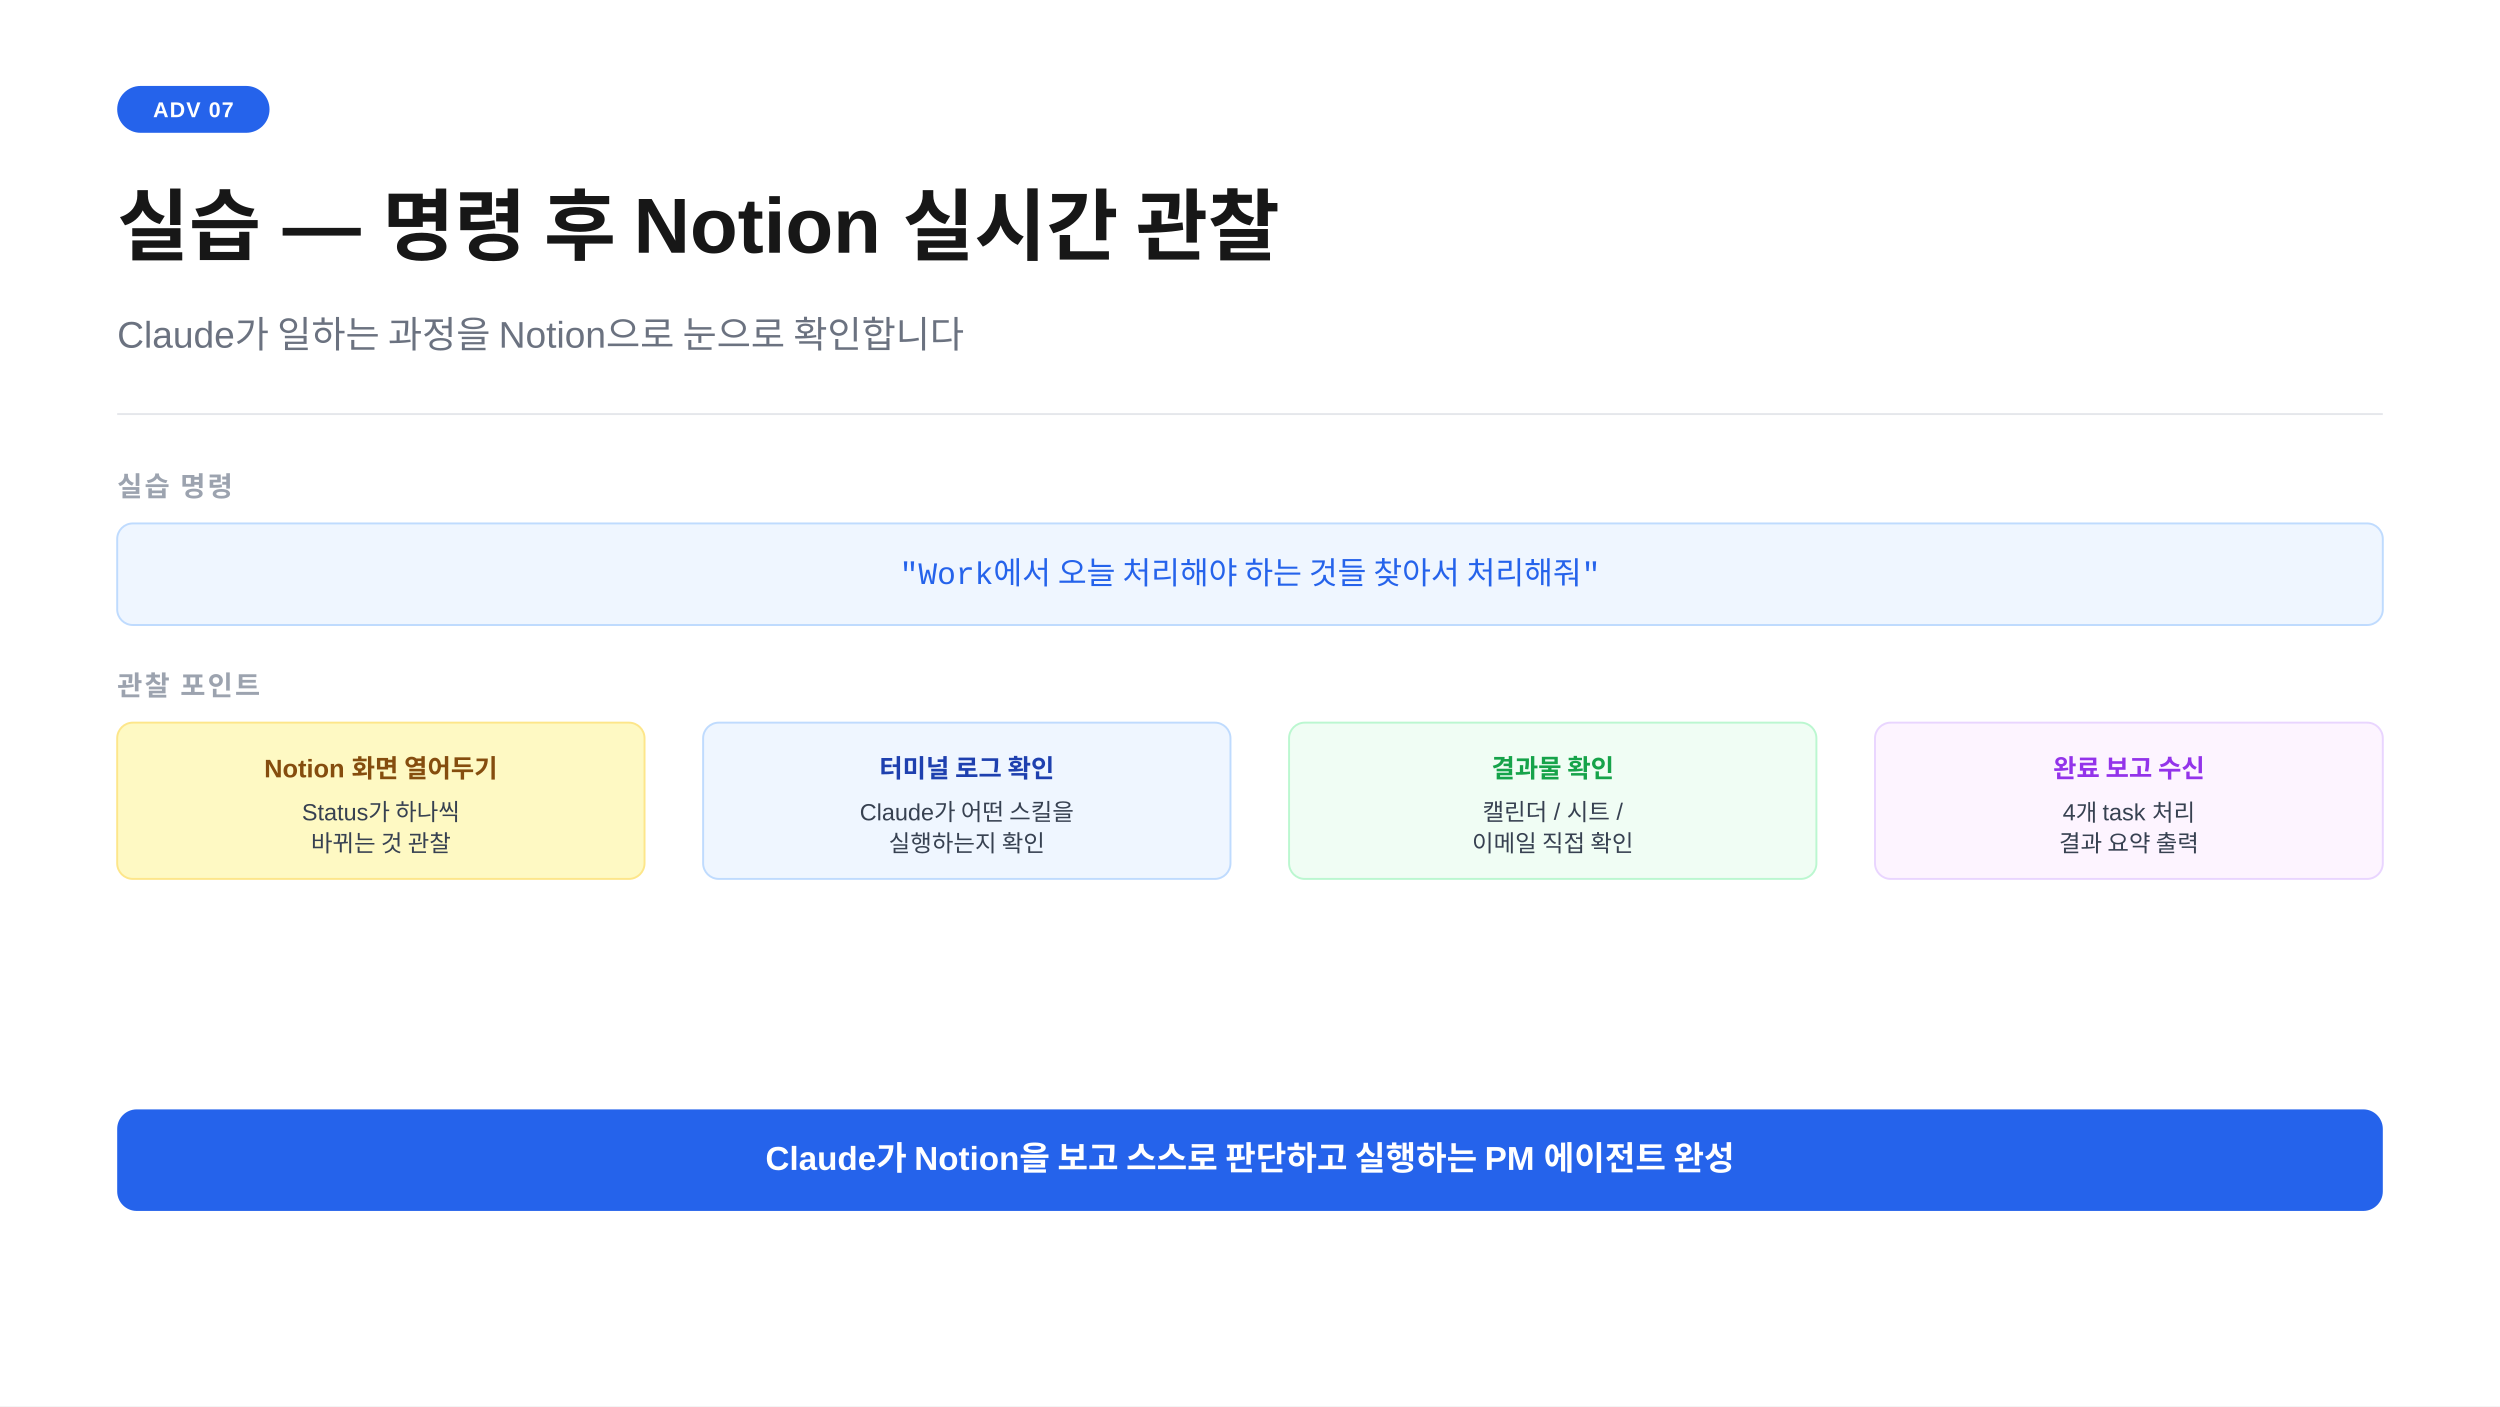
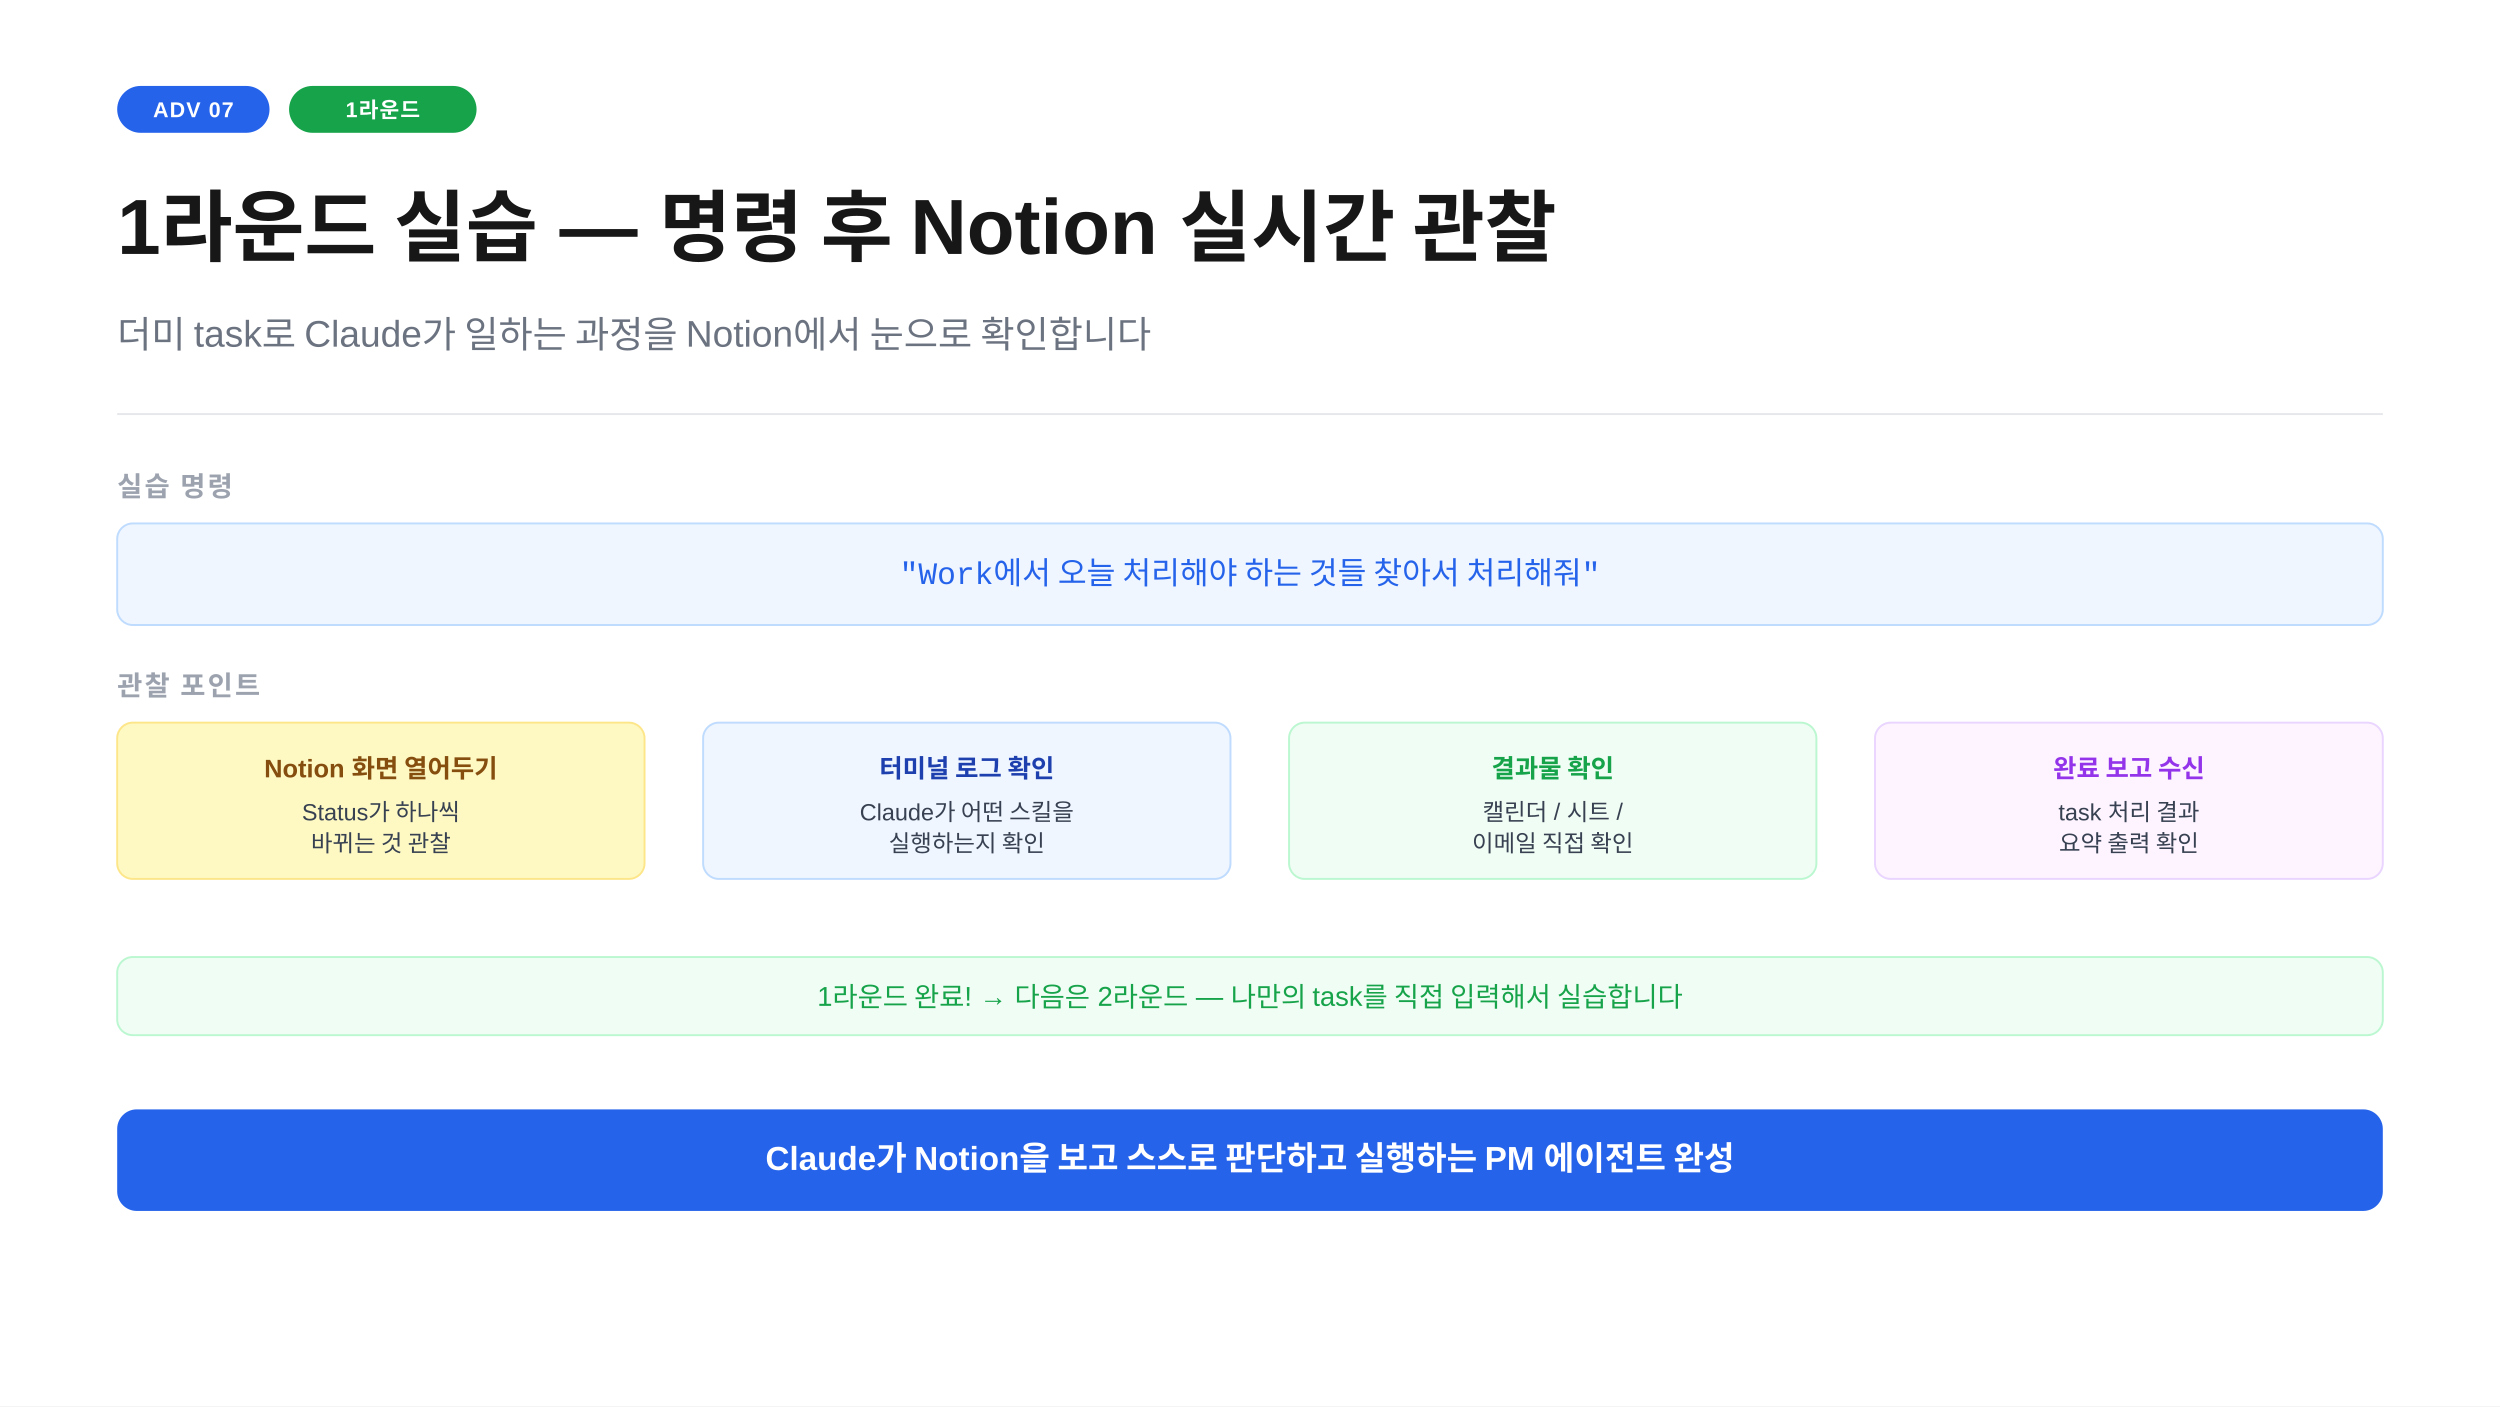
<svg xmlns="http://www.w3.org/2000/svg" width="1280" height="720" viewBox="0 0 1280 720">
  <rect width="1280" height="720" fill="#ffffff" />
  <rect x="60" y="44" width="78" height="24" rx="12" fill="#2563eb" />
  <text x="99" y="60" text-anchor="middle" font-family="-apple-system,BlinkMacSystemFont,'Segoe UI',Arial,sans-serif" font-size="11" font-weight="700" fill="#ffffff" letter-spacing="0.05em">ADV 07</text>
-   <text x="60" y="130" font-family="-apple-system,BlinkMacSystemFont,'Segoe UI',Arial,sans-serif" font-size="40" font-weight="700" fill="#171717">실습 — 명령 후 Notion 실시간 관찰</text>
-   <text x="60" y="178" font-family="-apple-system,BlinkMacSystemFont,'Segoe UI',Arial,sans-serif" font-size="19" fill="#6b7280">Claude가 일하는 과정을 Notion으로 눈으로 확인합니다</text>
+   <rect x="148" y="44" width="96" height="24" rx="12" fill="#16a34a" />
+   <text x="196" y="60" text-anchor="middle" font-family="-apple-system,BlinkMacSystemFont,'Segoe UI',Arial,sans-serif" font-size="11" font-weight="700" fill="#ffffff" letter-spacing="0.05em">1라운드</text>
+   <text x="60" y="130" font-family="-apple-system,BlinkMacSystemFont,'Segoe UI',Arial,sans-serif" font-size="40" font-weight="700" fill="#171717">1라운드 실습 — 명령 후 Notion 실시간 관찰</text>
+   <text x="60" y="178" font-family="-apple-system,BlinkMacSystemFont,'Segoe UI',Arial,sans-serif" font-size="19" fill="#6b7280">더미 task로 Claude가 일하는 과정을 Notion에서 눈으로 확인합니다</text>
  <line x1="60" y1="212" x2="1220" y2="212" stroke="#e5e7eb" stroke-width="1" />
  <text x="60" y="254" font-family="-apple-system,BlinkMacSystemFont,'Segoe UI',Arial,sans-serif" font-size="14" font-weight="600" fill="#9ca3af" letter-spacing="0.08em">실습 명령</text>
  <rect x="60" y="268" width="1160" height="52" rx="8" fill="#eff6ff" stroke="#bfdbfe" stroke-width="1" />
  <text x="640" y="299" text-anchor="middle" font-family="'Courier New',Courier,monospace" font-size="16" fill="#2563eb">"Work에서 오늘 처리해야 하는 것들 찾아서 처리해줘"</text>
  <text x="60" y="356" font-family="-apple-system,BlinkMacSystemFont,'Segoe UI',Arial,sans-serif" font-size="14" font-weight="600" fill="#9ca3af" letter-spacing="0.08em">관찰 포인트</text>
  <rect x="60" y="370" width="270" height="80" rx="8" fill="#fef9c3" stroke="#fde68a" stroke-width="1" />
  <text x="195" y="398" text-anchor="middle" font-family="-apple-system,BlinkMacSystemFont,'Segoe UI',Arial,sans-serif" font-size="13" font-weight="700" fill="#854d0e">Notion 화면 열어두기</text>
  <text x="195" y="420" text-anchor="middle" font-family="-apple-system,BlinkMacSystemFont,'Segoe UI',Arial,sans-serif" font-size="12" fill="#374151">Status가 하나씩</text>
  <text x="195" y="436" text-anchor="middle" font-family="-apple-system,BlinkMacSystemFont,'Segoe UI',Arial,sans-serif" font-size="12" fill="#374151">바뀌는 것 관찰</text>
  <rect x="360" y="370" width="270" height="80" rx="8" fill="#eff6ff" stroke="#bfdbfe" stroke-width="1" />
  <text x="495" y="398" text-anchor="middle" font-family="-apple-system,BlinkMacSystemFont,'Segoe UI',Arial,sans-serif" font-size="13" font-weight="700" fill="#1e40af">터미널 로그 확인</text>
  <text x="495" y="420" text-anchor="middle" font-family="-apple-system,BlinkMacSystemFont,'Segoe UI',Arial,sans-serif" font-size="12" fill="#374151">Claude가 어떤 스킬을</text>
  <text x="495" y="436" text-anchor="middle" font-family="-apple-system,BlinkMacSystemFont,'Segoe UI',Arial,sans-serif" font-size="12" fill="#374151">실행하는지 확인</text>
  <rect x="660" y="370" width="270" height="80" rx="8" fill="#f0fdf4" stroke="#bbf7d0" stroke-width="1" />
  <text x="795" y="398" text-anchor="middle" font-family="-apple-system,BlinkMacSystemFont,'Segoe UI',Arial,sans-serif" font-size="13" font-weight="700" fill="#16a34a">결과물 확인</text>
  <text x="795" y="420" text-anchor="middle" font-family="-apple-system,BlinkMacSystemFont,'Segoe UI',Arial,sans-serif" font-size="12" fill="#374151">캘린더 / 시트 /</text>
  <text x="795" y="436" text-anchor="middle" font-family="-apple-system,BlinkMacSystemFont,'Segoe UI',Arial,sans-serif" font-size="12" fill="#374151">이메일 직접 확인</text>
  <rect x="960" y="370" width="260" height="80" rx="8" fill="#fdf4ff" stroke="#e9d5ff" stroke-width="1" />
  <text x="1090" y="398" text-anchor="middle" font-family="-apple-system,BlinkMacSystemFont,'Segoe UI',Arial,sans-serif" font-size="13" font-weight="700" fill="#9333ea">완료 보고 수신</text>
-   <text x="1090" y="420" text-anchor="middle" font-family="-apple-system,BlinkMacSystemFont,'Segoe UI',Arial,sans-serif" font-size="12" fill="#374151">4개 task 처리</text>
-   <text x="1090" y="436" text-anchor="middle" font-family="-apple-system,BlinkMacSystemFont,'Segoe UI',Arial,sans-serif" font-size="12" fill="#374151">결과 요약 출력</text>
+   <text x="1090" y="420" text-anchor="middle" font-family="-apple-system,BlinkMacSystemFont,'Segoe UI',Arial,sans-serif" font-size="12" fill="#374151">task 처리 결과</text>
+   <text x="1090" y="436" text-anchor="middle" font-family="-apple-system,BlinkMacSystemFont,'Segoe UI',Arial,sans-serif" font-size="12" fill="#374151">요약 출력 확인</text>
+   <rect x="60" y="490" width="1160" height="40" rx="8" fill="#f0fdf4" stroke="#bbf7d0" stroke-width="1" />
+   <text x="640" y="515" text-anchor="middle" font-family="-apple-system,BlinkMacSystemFont,'Segoe UI',Arial,sans-serif" font-size="14" fill="#16a34a">1라운드 완료! → 다음은 2라운드 — 나만의 task를 직접 입력해서 실습합니다</text>
  <rect x="60" y="568" width="1160" height="52" rx="10" fill="#2563eb" />
  <text x="640" y="599" text-anchor="middle" font-family="-apple-system,BlinkMacSystemFont,'Segoe UI',Arial,sans-serif" font-size="17" font-weight="600" fill="#ffffff">Claude가 Notion을 보고 스스로 판단하고 실행하는 PM 에이전트 완성</text>
</svg>
